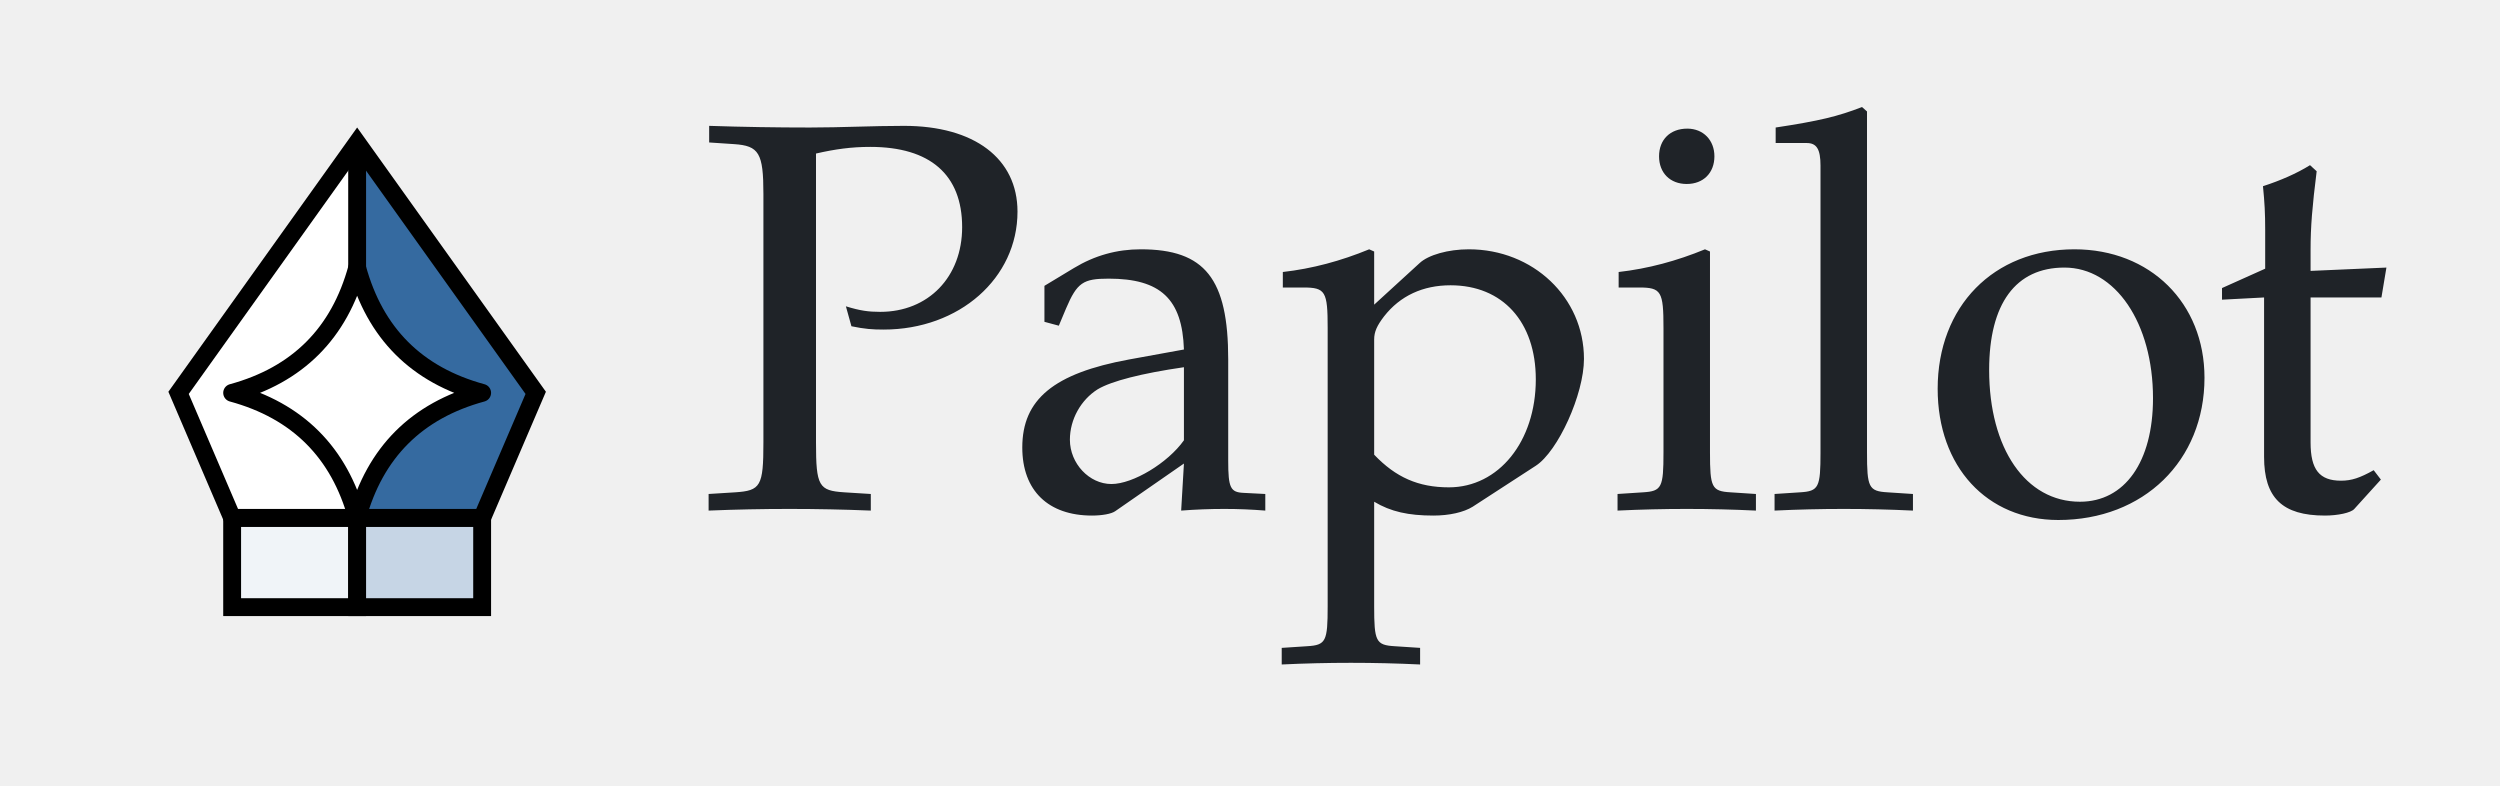
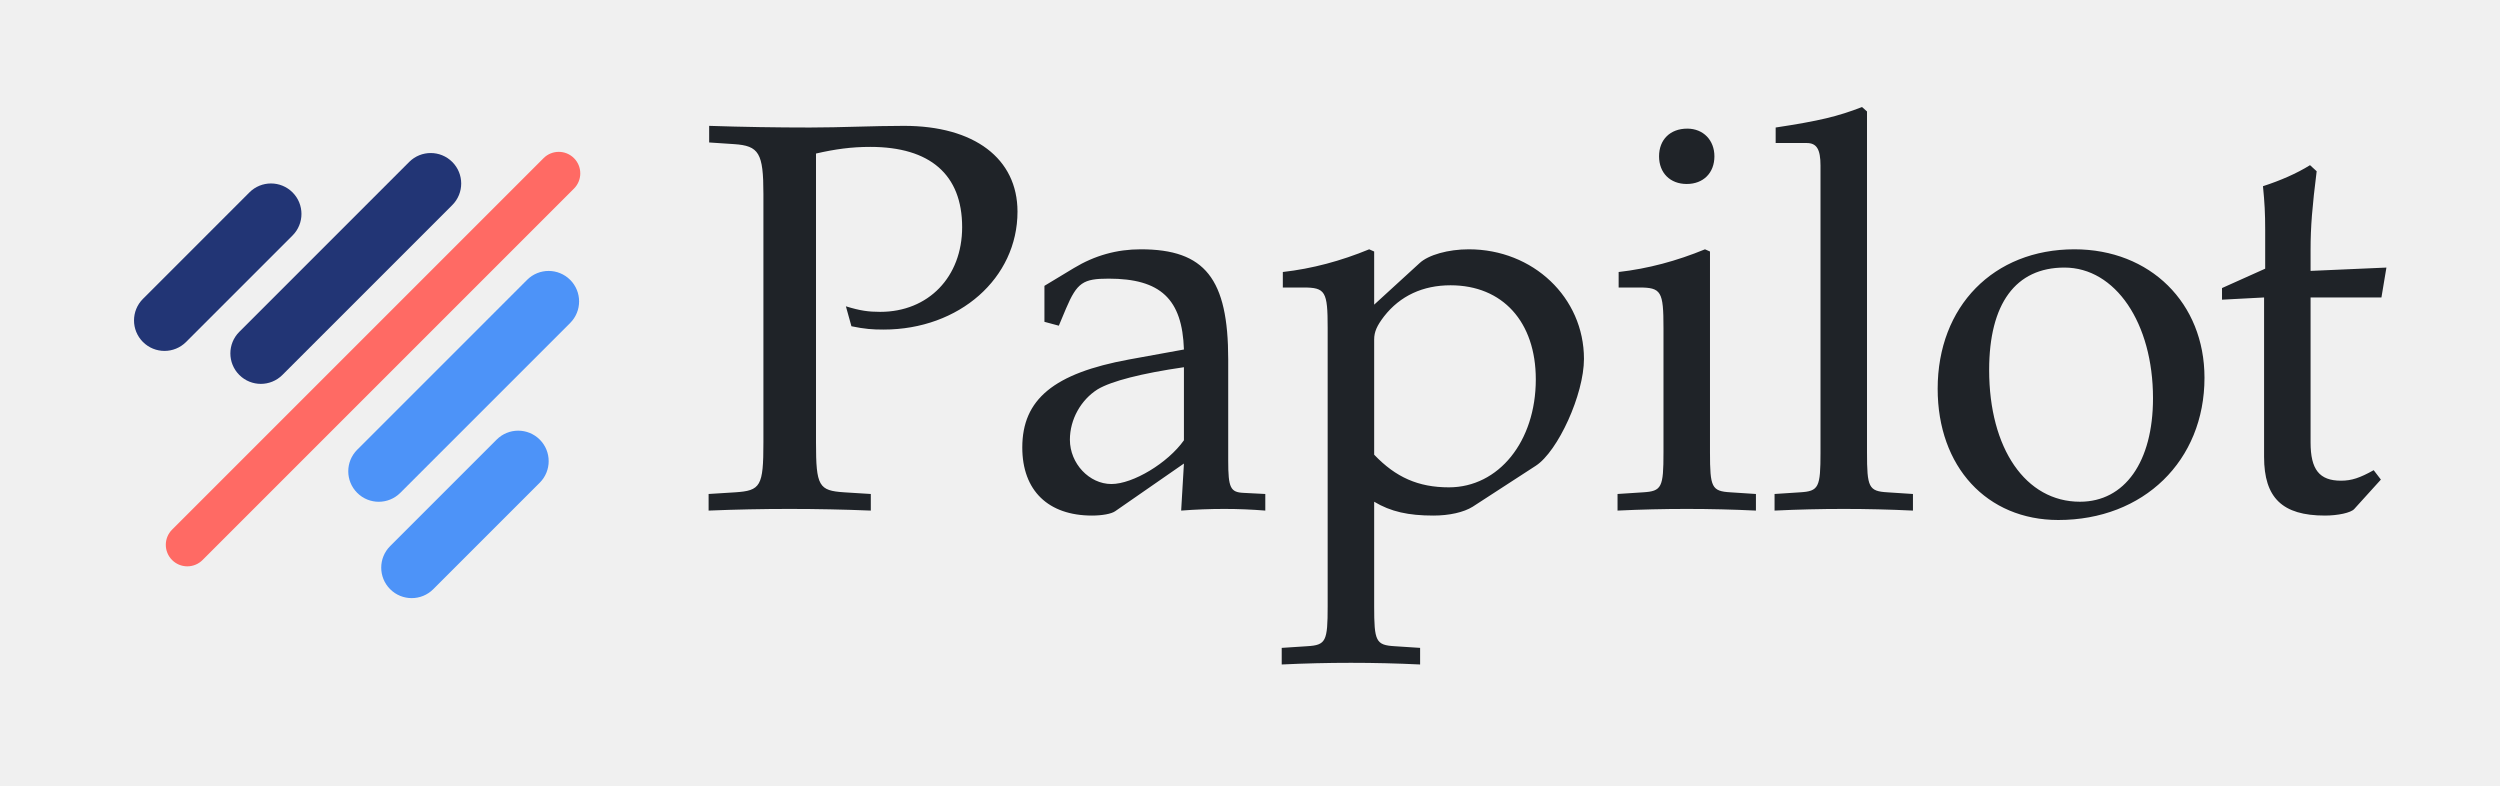
<svg xmlns="http://www.w3.org/2000/svg" width="280" height="88" viewBox="0 0 280 88" fill="none" role="img" aria-labelledby="title">
  <g transform="translate(8 10)">
-     <rect x="18" y="48" width="14" height="10" fill="#F0F4F8" stroke="#000000" stroke-width="2" />
-     <rect x="32" y="48" width="14" height="10" fill="#C6D5E5" stroke="#000000" stroke-width="2" />
-     <path d="M32 6L12 34L18 48H32V6Z" fill="#FFFFFF" />
-     <path d="M32 6L52 34L46 48H32V6Z" fill="#356AA0" />
-     <path d="M32 6L52 34L46 48H18L12 34L32 6Z" stroke="#000000" stroke-width="2" stroke-linejoin="miter" stroke-miterlimit="2" />
-     <path d="M32 6V20" stroke="#000000" stroke-width="2" />
-     <path d="M32 20Q35 31 46 34Q35 37 32 48Q29 37 18 34Q29 31 32 20Z" fill="#FFFFFF" stroke="#000000" stroke-width="2" stroke-linejoin="round" />
+     <g transform="translate(34.2067 29.7933) scale(0.1004) rotate(-45)">
+       <rect x="-174" y="-229" width="236" height="68" rx="34" fill="#223575" />
+       <rect x="-124" y="-127" width="336" height="68" rx="34" fill="#223575" />
+       <rect x="-323" y="-24" width="634" height="48" rx="24" fill="#FF6A64" />
+       <rect x="-124" y="59" width="336" height="68" rx="34" fill="#4D93F8" />
+       <rect x="-174" y="161" width="236" height="68" rx="34" fill="#4D93F8" />
+     </g>
  </g>
  <path fill="#1F2328" transform="translate(78 57) scale(0.062 -0.062)" d="M580 537C580 633 502 692 375 692C318 692 262 689 205 689C144 689 84 690 23 692V662L68 659C113 656 121 643 121 569V120C121 41 116 33 70 30L22 27V-3C71 -1 119 0 168 0C217 0 266 -1 315 -3V27L267 30C221 33 216 41 216 120V642C251 650 280 654 314 654C422 654 480 604 480 509C480 419 419 356 332 356C311 356 296 358 270 366L280 330C304 325 318 324 338 324C475 324 580 417 580 537ZM1027.647 -3V27L988.647 29C964.647 30 960.647 38 960.647 87V270C960.647 416 918.647 469 802.647 469C759.647 469 719.647 458 681.647 435L628.647 403V338L654.647 331L667.647 362C687.647 409 698.647 416 744.647 416C838.647 416 877.647 379 880.647 288L781.647 270C645.647 245 588.647 198 588.647 111C588.647 33 635.647 -12 714.647 -12C732.647 -12 749.647 -9 756.647 -4L880.647 82L875.647 -3C901.647 -1 927.647 0 953.647 0C978.647 0 1002.647 -1 1027.647 -3ZM880.647 124C851.647 83 788.647 45 749.647 45C709.647 45 674.647 82 674.647 125C674.647 162 694.647 197 724.647 216C749.647 231 804.647 245 880.647 256ZM1603.294 271C1603.294 382 1511.294 469 1395.294 469C1358.294 469 1322.294 459 1306.294 444L1224.294 369V465L1215.294 469C1164.294 448 1112.294 434 1059.294 428V400H1096.294C1136.294 400 1140.294 393 1140.294 327V-176C1140.294 -239 1137.294 -246 1103.294 -248L1057.294 -251V-281C1099.294 -279 1140.294 -278 1182.294 -278C1224.294 -278 1265.294 -279 1307.294 -281V-251L1261.294 -248C1227.294 -246 1224.294 -239 1224.294 -176V13C1254.294 -5 1286.294 -12 1331.294 -12C1360.294 -12 1386.294 -6 1402.294 4L1516.294 78C1556.294 104 1603.294 207 1603.294 271ZM1516.294 234C1516.294 122 1449.294 39 1359.294 39C1304.294 39 1263.294 57 1224.294 98V306C1224.294 320 1229.294 331 1242.294 348C1271.294 385 1312.294 404 1362.294 404C1456.294 404 1516.294 338 1516.294 234ZM1913.941 -3V27L1867.941 30C1833.941 32 1830.941 39 1830.941 102V465L1821.941 469C1770.941 448 1718.941 434 1665.941 428V400H1702.941C1742.941 400 1746.941 393 1746.941 327V102C1746.941 39 1743.941 32 1709.941 30L1663.941 27V-3C1705.941 -1 1746.941 0 1788.941 0C1830.941 0 1871.941 -1 1913.941 -3ZM1838.941 637C1838.941 666 1818.941 687 1789.941 687C1758.941 687 1738.941 667 1738.941 637C1738.941 607 1758.941 587 1788.941 587C1818.941 587 1838.941 607 1838.941 637ZM2197.588 -3V27L2151.588 30C2117.588 32 2114.588 39 2114.588 102V718L2105.588 726C2061.588 709 2028.588 701 1949.588 689V661H2005.588C2023.588 661 2030.588 650 2030.588 620V102C2030.588 39 2027.588 32 1993.588 30L1947.588 27V-3C1989.588 -1 2030.588 0 2072.588 0C2114.588 0 2155.588 -1 2197.588 -3ZM2724.235 237C2724.235 372 2626.235 469 2489.235 469C2343.235 469 2242.235 366 2242.235 217C2242.235 76 2331.235 -20 2460.235 -20C2614.235 -20 2724.235 87 2724.235 237ZM2631.235 200C2631.235 85 2580.235 13 2499.235 13C2401.235 13 2335.235 109 2335.235 251C2335.235 371 2383.235 436 2471.235 436C2563.235 436 2631.235 336 2631.235 200ZM3052.882 436 2915.882 430V468C2915.882 510 2918.882 546 2926.882 610L2914.882 621C2890.882 606 2860.882 593 2829.882 583C2832.882 553 2833.882 534 2833.882 504V434L2755.882 399V378L2831.882 382V94C2831.882 20 2864.882 -12 2941.882 -12C2964.882 -12 2988.882 -7 2994.882 0L3042.882 53L3029.882 70C3004.882 56 2989.882 51 2970.882 51C2931.882 51 2915.882 71 2915.882 120V382H3043.882Z" />
</svg>
